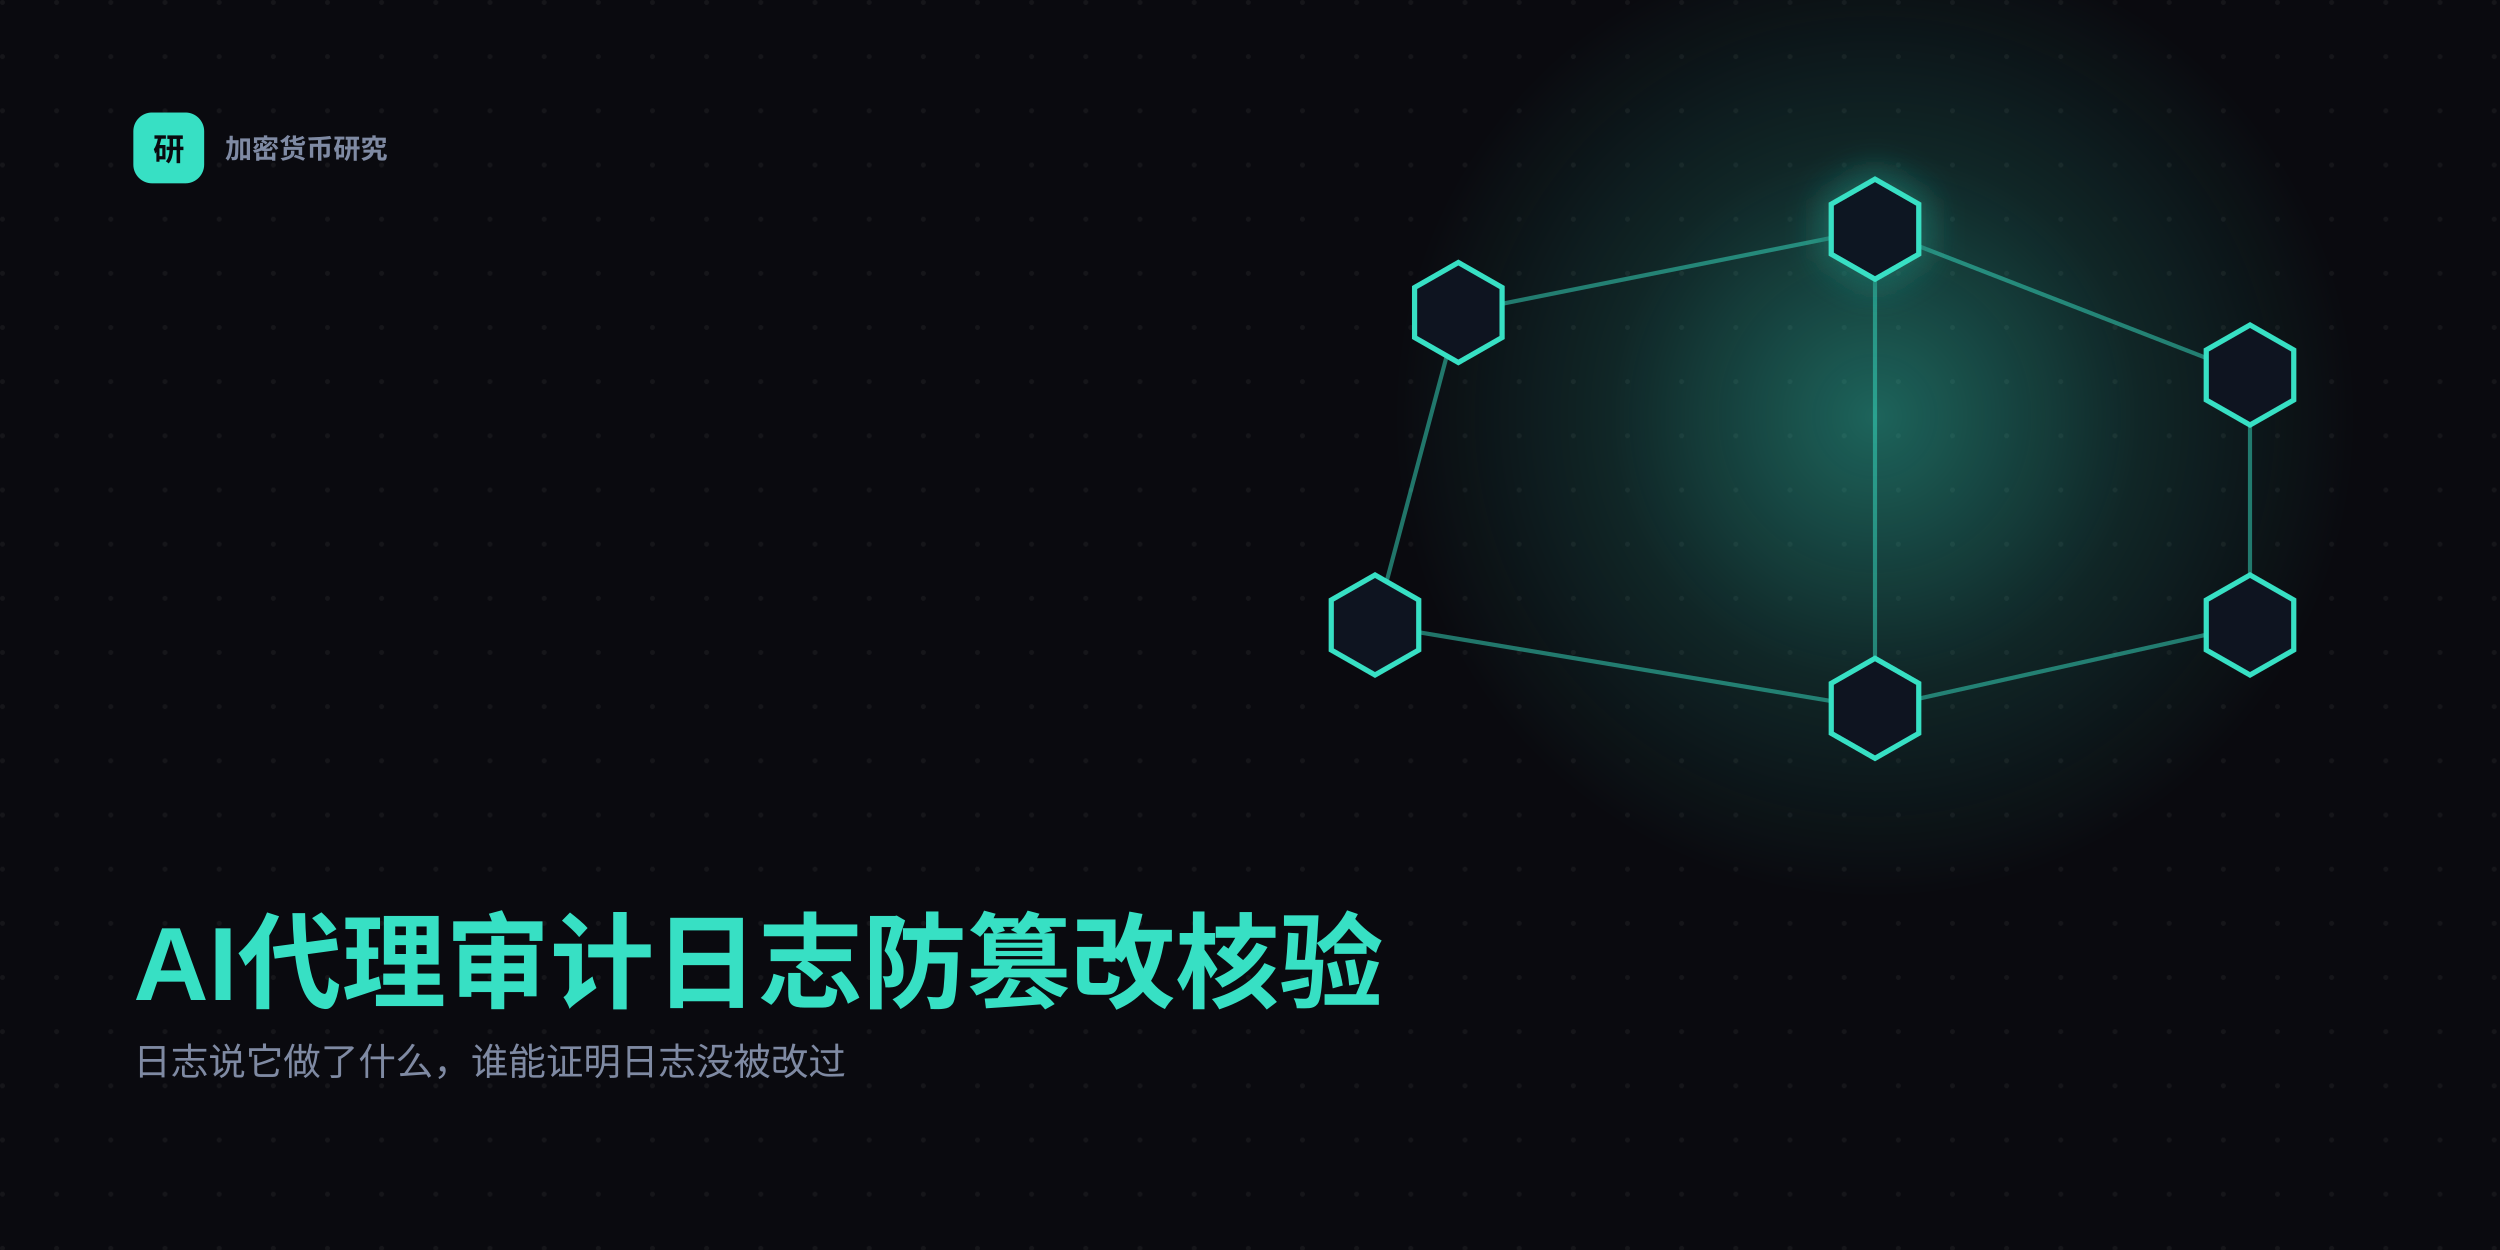
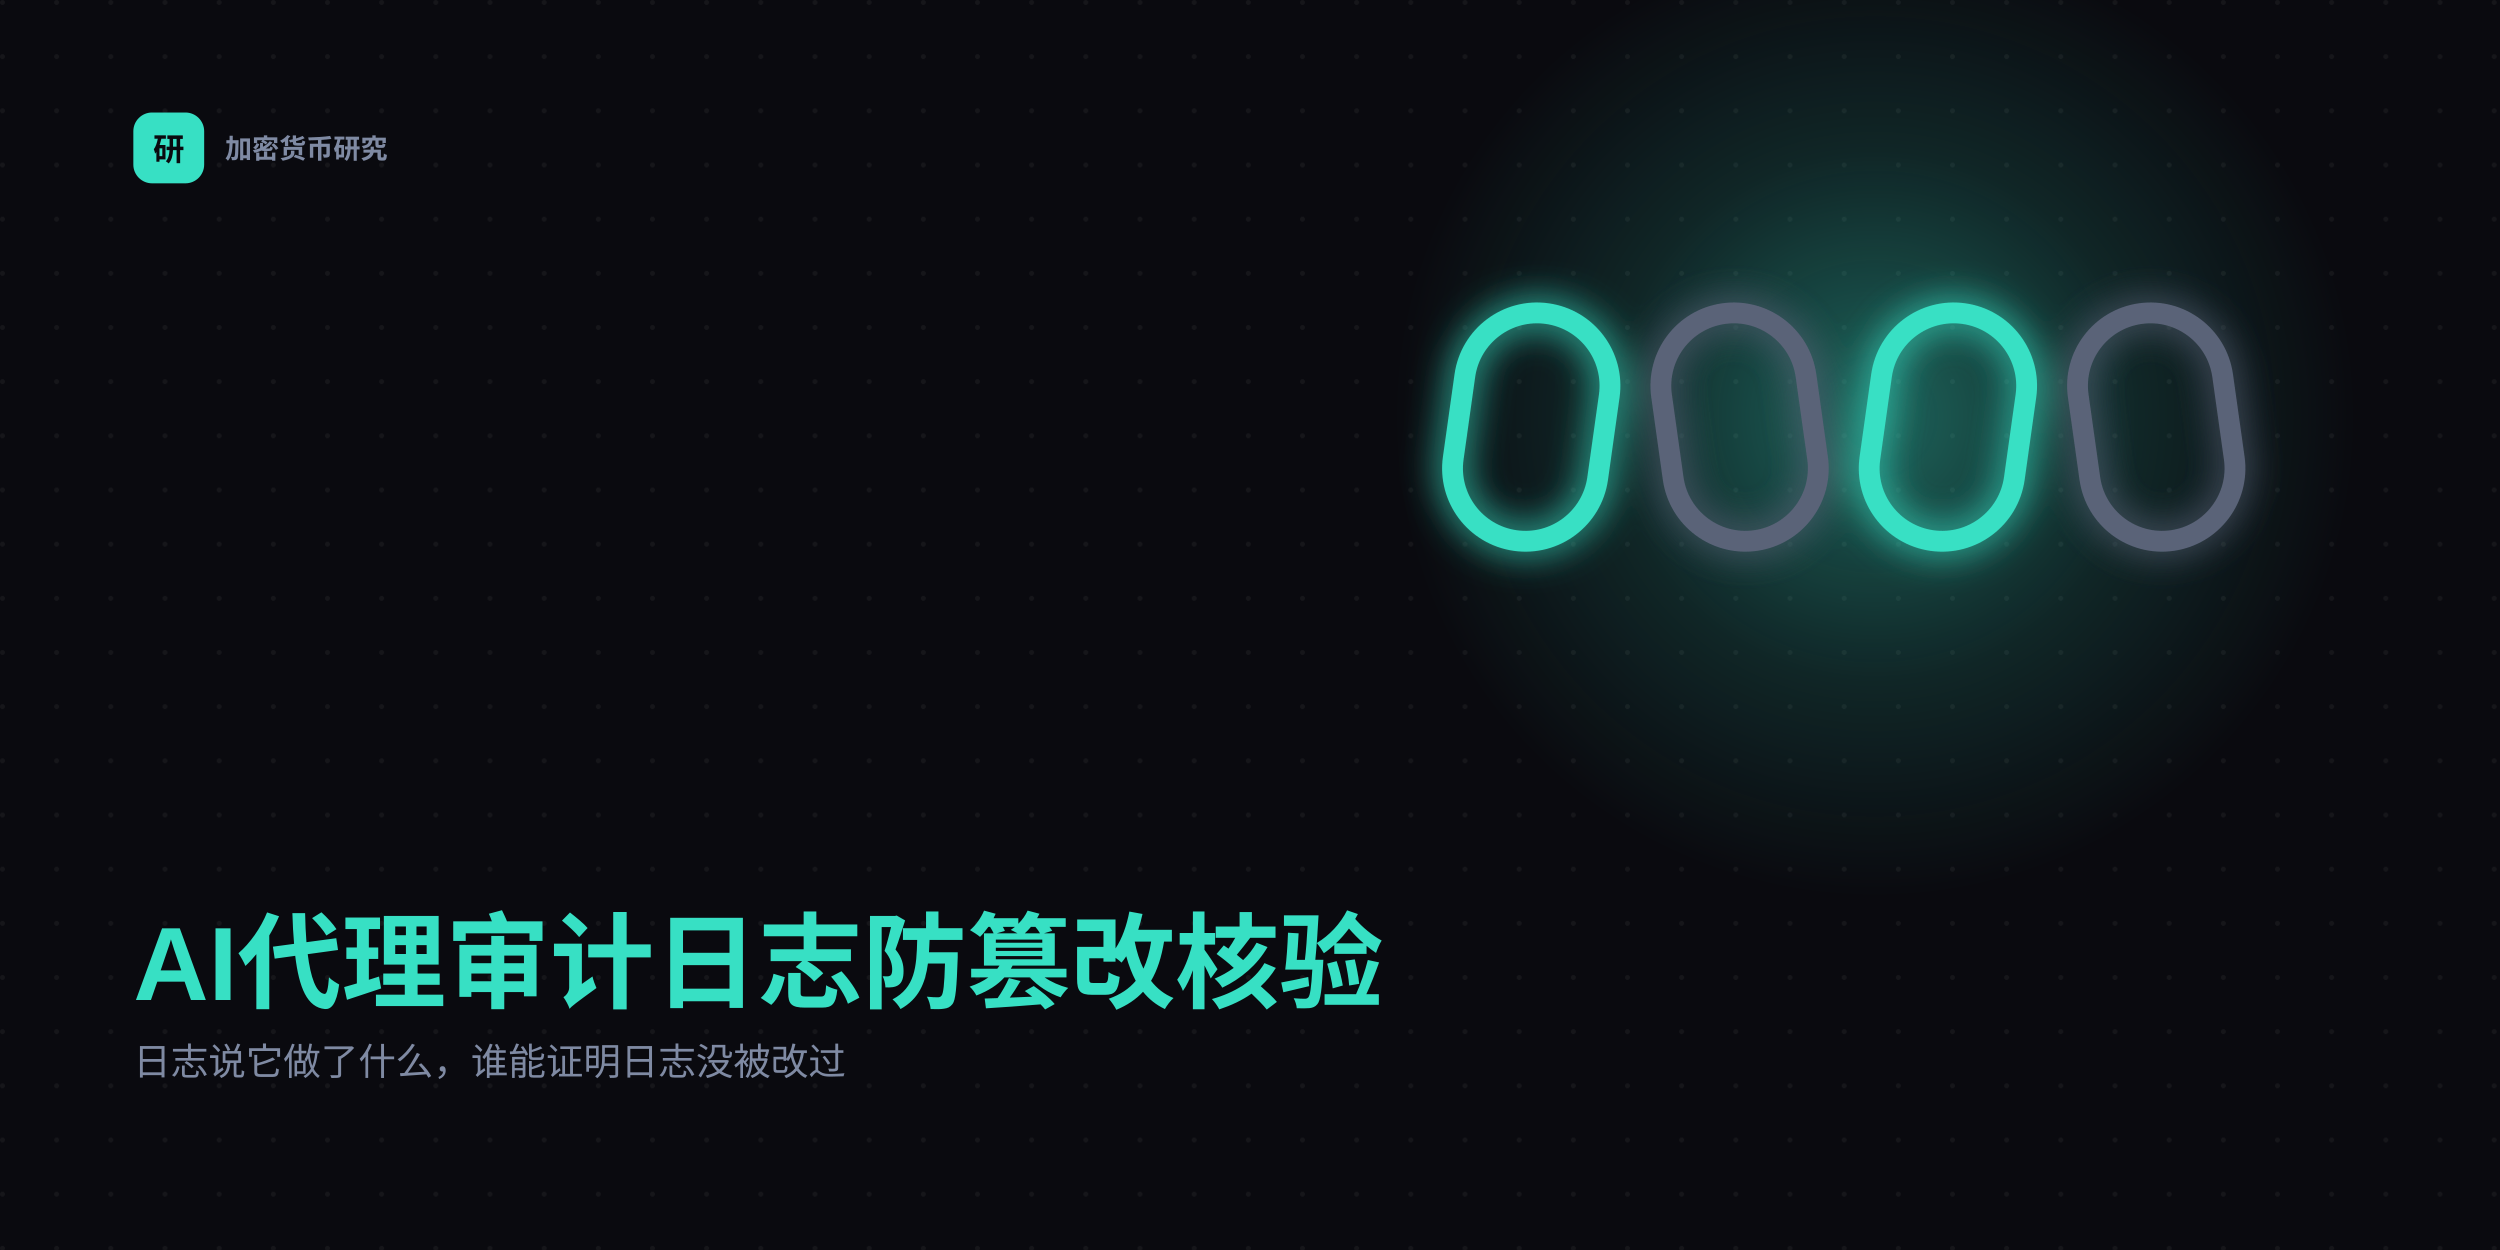
<svg xmlns="http://www.w3.org/2000/svg" viewBox="0 0 1200 600" role="img" aria-label="AI代理审计日志防篡改核验：日志说它做了什么，谁能证明日志没被改过 主题配图">
  <defs>
    <radialGradient id="glowagentauditzh" cx="50%" cy="50%" r="50%">
      <stop offset="0%" stop-color="#37e0c4" stop-opacity="0.42" />
      <stop offset="55%" stop-color="#37e0c4" stop-opacity="0.13" />
      <stop offset="100%" stop-color="#37e0c4" stop-opacity="0" />
    </radialGradient>
    <linearGradient id="baragentauditzh" x1="0" y1="1" x2="0" y2="0">
      <stop offset="0%" stop-color="#2fb6e0" stop-opacity="0.95" />
      <stop offset="100%" stop-color="#37e0c4" stop-opacity="0.95" />
    </linearGradient>
    <filter id="softagentauditzh" x="-80%" y="-80%" width="260%" height="260%">
      <feGaussianBlur stdDeviation="9" result="b" />
      <feMerge>
        <feMergeNode in="b" />
        <feMergeNode in="SourceGraphic" />
      </feMerge>
    </filter>
    <pattern id="dotsagentauditzh" width="26" height="26" patternUnits="userSpaceOnUse">
      <circle cx="1.2" cy="1.2" r="1.2" fill="#ffffff" fill-opacity="0.05" />
    </pattern>
  </defs>
  <rect width="1200" height="600" fill="#0a0a0f" />
  <rect width="1200" height="600" fill="url(#dotsagentauditzh)" />
  <g transform="translate(64,54)">
    <rect x="0" y="0" width="34" height="34" rx="9" fill="#37e0c4" />
    <text x="17" y="23" font-family="'Segoe UI',Arial,sans-serif" font-size="15" font-weight="700" fill="#0a0a0f" text-anchor="middle">研</text>
    <text x="44" y="22" font-family="'Segoe UI',Arial,sans-serif" font-size="13" font-weight="600" fill="#7f8aa3">加密货币研究</text>
  </g>
  <circle cx="900" cy="200" r="230" fill="url(#glowagentauditzh)" />
-   <g>
-     <line x1="700" y1="150" x2="900" y2="110" stroke="#37e0c4" stroke-width="2" opacity="0.5" />
-     <line x1="900" y1="110" x2="1080" y2="180" stroke="#37e0c4" stroke-width="2" opacity="0.5" />
-     <line x1="700" y1="150" x2="660" y2="300" stroke="#37e0c4" stroke-width="2" opacity="0.5" />
-     <line x1="900" y1="110" x2="900" y2="340" stroke="#37e0c4" stroke-width="2" opacity="0.5" />
-     <line x1="1080" y1="180" x2="1080" y2="300" stroke="#37e0c4" stroke-width="2" opacity="0.5" />
-     <line x1="660" y1="300" x2="900" y2="340" stroke="#37e0c4" stroke-width="2" opacity="0.5" />
-     <line x1="900" y1="340" x2="1080" y2="300" stroke="#37e0c4" stroke-width="2" opacity="0.5" />
-     <g transform="translate(700,150)">
-       <polygon points="0,-24 21,-12 21,12 0,24 -21,12 -21,-12" fill="#0e1420" stroke="#37e0c4" stroke-width="2.5" />
-     </g>
-     <g transform="translate(900,110)">
-       <polygon points="0,-24 21,-12 21,12 0,24 -21,12 -21,-12" fill="#0e1420" stroke="#37e0c4" stroke-width="2.5" filter="url(#softagentauditzh)" />
-     </g>
-     <g transform="translate(1080,180)">
-       <polygon points="0,-24 21,-12 21,12 0,24 -21,12 -21,-12" fill="#0e1420" stroke="#37e0c4" stroke-width="2.5" />
-     </g>
-     <g transform="translate(660,300)">
-       <polygon points="0,-24 21,-12 21,12 0,24 -21,12 -21,-12" fill="#0e1420" stroke="#37e0c4" stroke-width="2.5" />
-     </g>
-     <g transform="translate(900,340)">
-       <polygon points="0,-24 21,-12 21,12 0,24 -21,12 -21,-12" fill="#0e1420" stroke="#37e0c4" stroke-width="2.5" />
-     </g>
-     <g transform="translate(1080,300)">
-       <polygon points="0,-24 21,-12 21,12 0,24 -21,12 -21,-12" fill="#0e1420" stroke="#37e0c4" stroke-width="2.5" />
-     </g>
+   <g filter="url(#softagentauditzh)">
+     <rect x="700" y="150" width="70" height="110" rx="35" fill="none" stroke="#37e0c4" stroke-width="10" transform="rotate(8 735 205)" />
+     <rect x="800" y="150" width="70" height="110" rx="35" fill="none" stroke="#5a6478" stroke-width="10" transform="rotate(-8 835 205)" />
+     <rect x="900" y="150" width="70" height="110" rx="35" fill="none" stroke="#37e0c4" stroke-width="10" transform="rotate(8 935 205)" />
+     <rect x="1000" y="150" width="70" height="110" rx="35" fill="none" stroke="#5a6478" stroke-width="10" transform="rotate(-8 1035 205)" />
  </g>
  <g font-family="'Segoe UI',Arial,sans-serif" font-weight="800">
    <text font-size="50" fill="#37e0c4">
      <tspan x="64" y="480">AI代理审计日志防篡改核验</tspan>
    </text>
  </g>
  <text x="64" y="516" font-family="'Segoe UI',Arial,sans-serif" font-size="18" fill="#7f8aa3">日志说它做了什么，谁能证明日志没被改过</text>
</svg>
